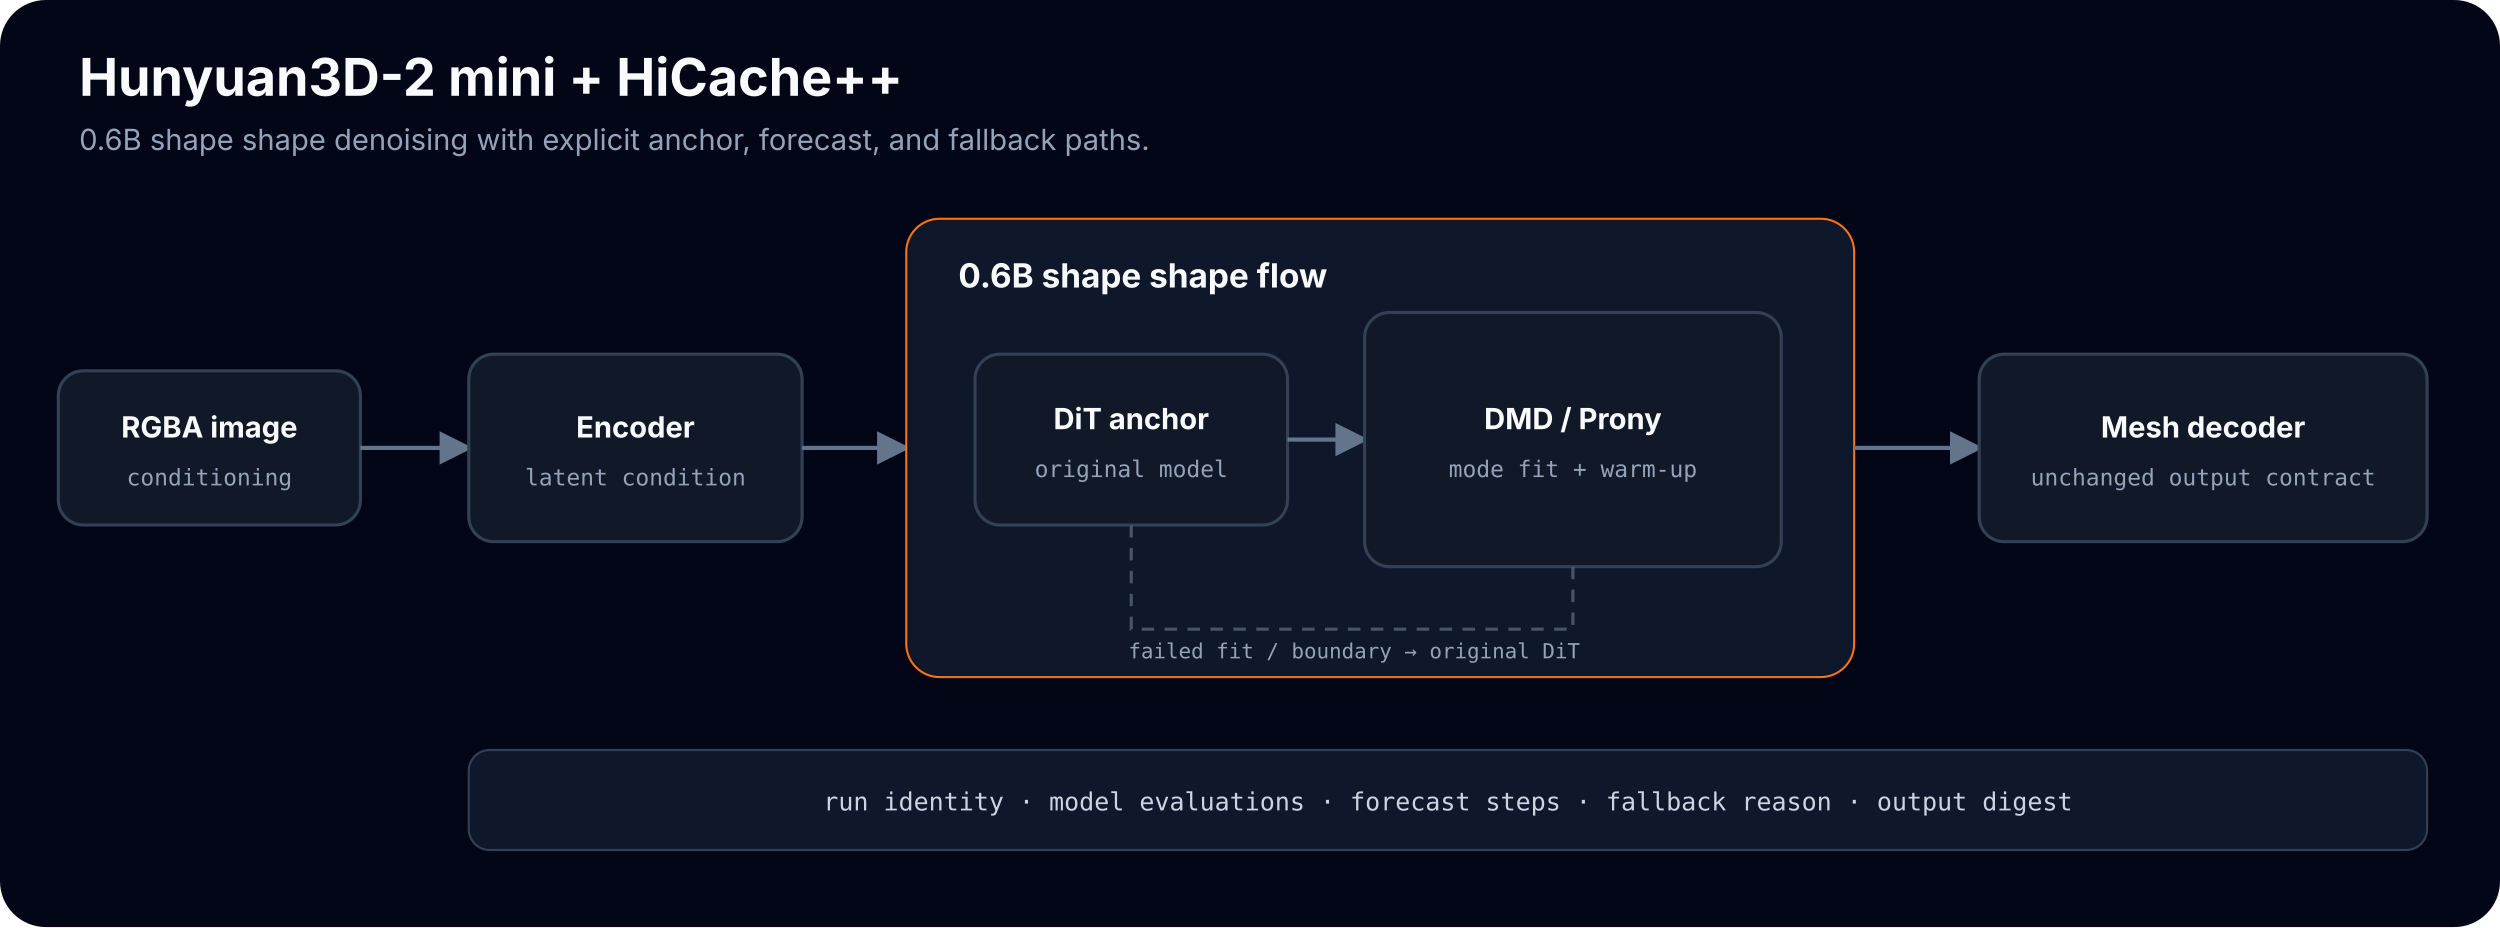
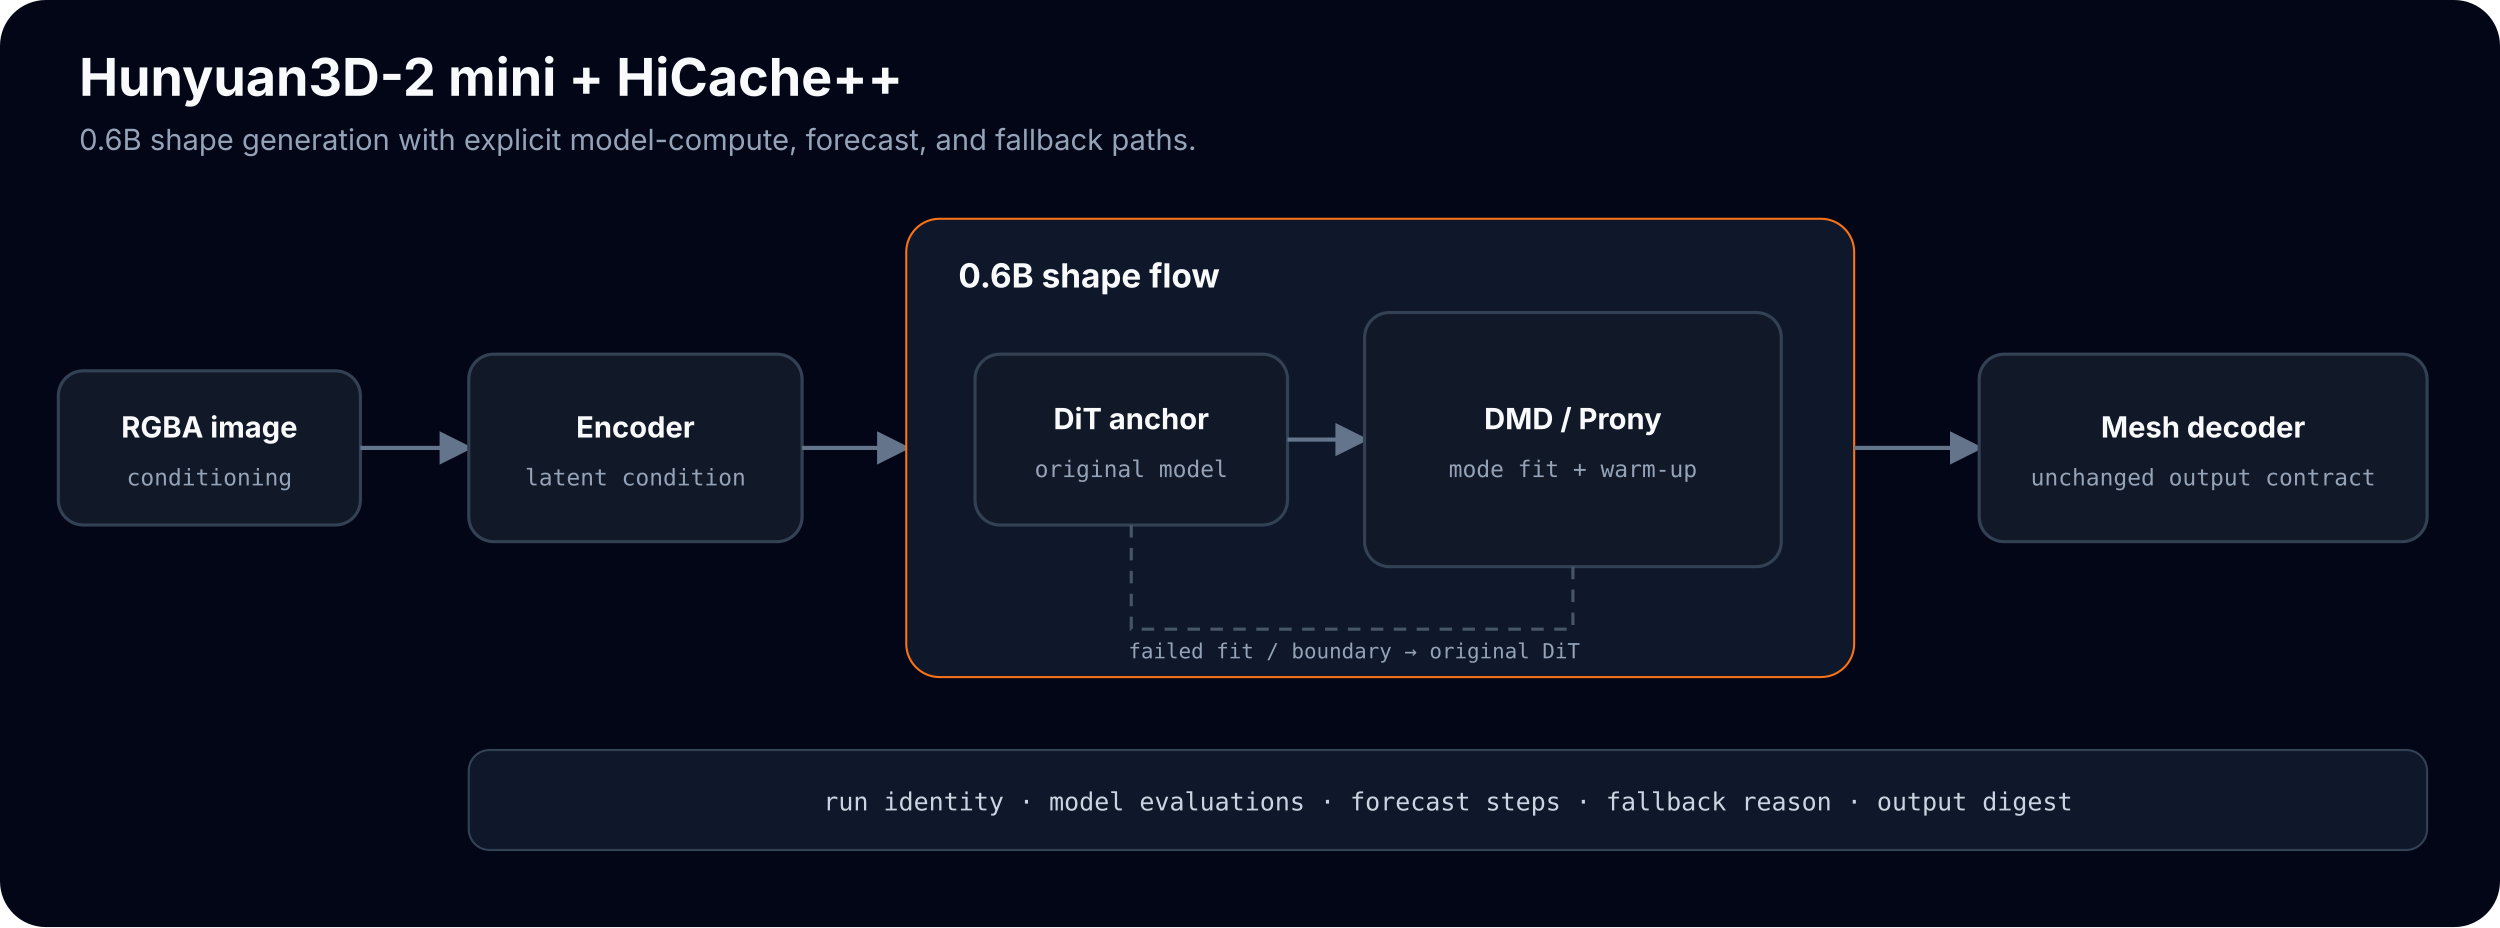
<svg xmlns="http://www.w3.org/2000/svg" viewBox="0 0 1200 445" role="img" aria-labelledby="title desc">
  <rect width="1200" height="445" rx="22" fill="#020617" />
  <defs>
    <marker id="arrow" markerWidth="8" markerHeight="8" refX="7" refY="4" orient="auto">
      <path d="M0 0L8 4L0 8Z" fill="#64748b" />
    </marker>
    <style>.t{font-family:Inter,Segoe UI,sans-serif;fill:#f8fafc}.m{font-family:ui-monospace,SFMono-Regular,Menlo,monospace;fill:#cbd5e1}.muted{fill:#94a3b8}.line{fill:none;stroke:#64748b;stroke-width:2;marker-end:url(#arrow)}.dash{fill:none;stroke:#475569;stroke-width:1.5;stroke-dasharray:6 5}.box{fill:#111827;stroke:#334155;stroke-width:1.5}</style>
  </defs>
  <text class="t" x="38" y="46" font-size="25" font-weight="700">Hunyuan3D-2 mini + HiCache++</text>
-   <text class="t muted" x="38" y="72" font-size="14">0.6B shape shape denoising with explicit anchor, forecast, and fallback paths.</text>
+   <text class="t muted" x="38" y="72" font-size="14">0.6B shape generation with explicit model-compute, forecast, and fallback paths.</text>
  <g transform="translate(28 178)">
    <rect class="box" width="145" height="74" rx="12" stroke="#f97316" />
    <text class="t" x="72.5" y="32" text-anchor="middle" font-size="14" font-weight="700">RGBA image</text>
    <text class="m muted" x="72.5" y="55" text-anchor="middle" font-size="11">conditioning</text>
  </g>
  <path class="line" d="M173 215L225 215" />
  <g transform="translate(225 170)">
    <rect class="box" width="160" height="90" rx="12" stroke="#f97316" />
    <text class="t" x="80" y="40" text-anchor="middle" font-size="14" font-weight="700">Encoder</text>
    <text class="m muted" x="80" y="63" text-anchor="middle" font-size="11">latent condition</text>
  </g>
  <path class="line" d="M385 215L435 215" />
  <rect x="435" y="105" width="455" height="220" rx="16" fill="#0f172a" stroke="#f97316" />
-   <text class="t" x="460" y="138" font-size="16" font-weight="700">0.6B shape shape flow</text>
+   <text class="t" x="460" y="138" font-size="16" font-weight="700">0.6B shape flow</text>
  <g transform="translate(468 170)">
    <rect class="box" width="150" height="82" rx="12" stroke="#f59e0b" />
    <text class="t" x="75" y="36" text-anchor="middle" font-size="14" font-weight="700">DiT anchor</text>
    <text class="m muted" x="75" y="59" text-anchor="middle" font-size="11">original model</text>
  </g>
  <path class="line" d="M618 211L655 211" />
  <g transform="translate(655 150)">
    <rect class="box" width="200" height="122" rx="12" stroke="#22c55e" />
    <text class="t" x="100" y="56" text-anchor="middle" font-size="14" font-weight="700">DMD / Prony</text>
    <text class="m muted" x="100" y="79" text-anchor="middle" font-size="11">mode fit + warm-up</text>
  </g>
  <path class="dash" d="M755 272V302H543V252" />
  <text class="m muted" x="650" y="316" text-anchor="middle" font-size="10">failed fit / boundary → original DiT</text>
  <path class="line" d="M890 215L950 215" />
  <g transform="translate(950 170)">
    <rect class="box" width="215" height="90" rx="12" stroke="#38bdf8" />
    <text class="t" x="107.5" y="40" text-anchor="middle" font-size="14" font-weight="700">Mesh decoder</text>
    <text class="m muted" x="107.5" y="63" text-anchor="middle" font-size="11">unchanged output contract</text>
  </g>
  <rect x="225" y="360" width="940" height="48" rx="10" fill="#0f172a" stroke="#334155" />
  <text class="m" x="695" y="389" text-anchor="middle" font-size="12">run identity · model evaluations · forecast steps · fallback reason · output digest</text>
</svg>
